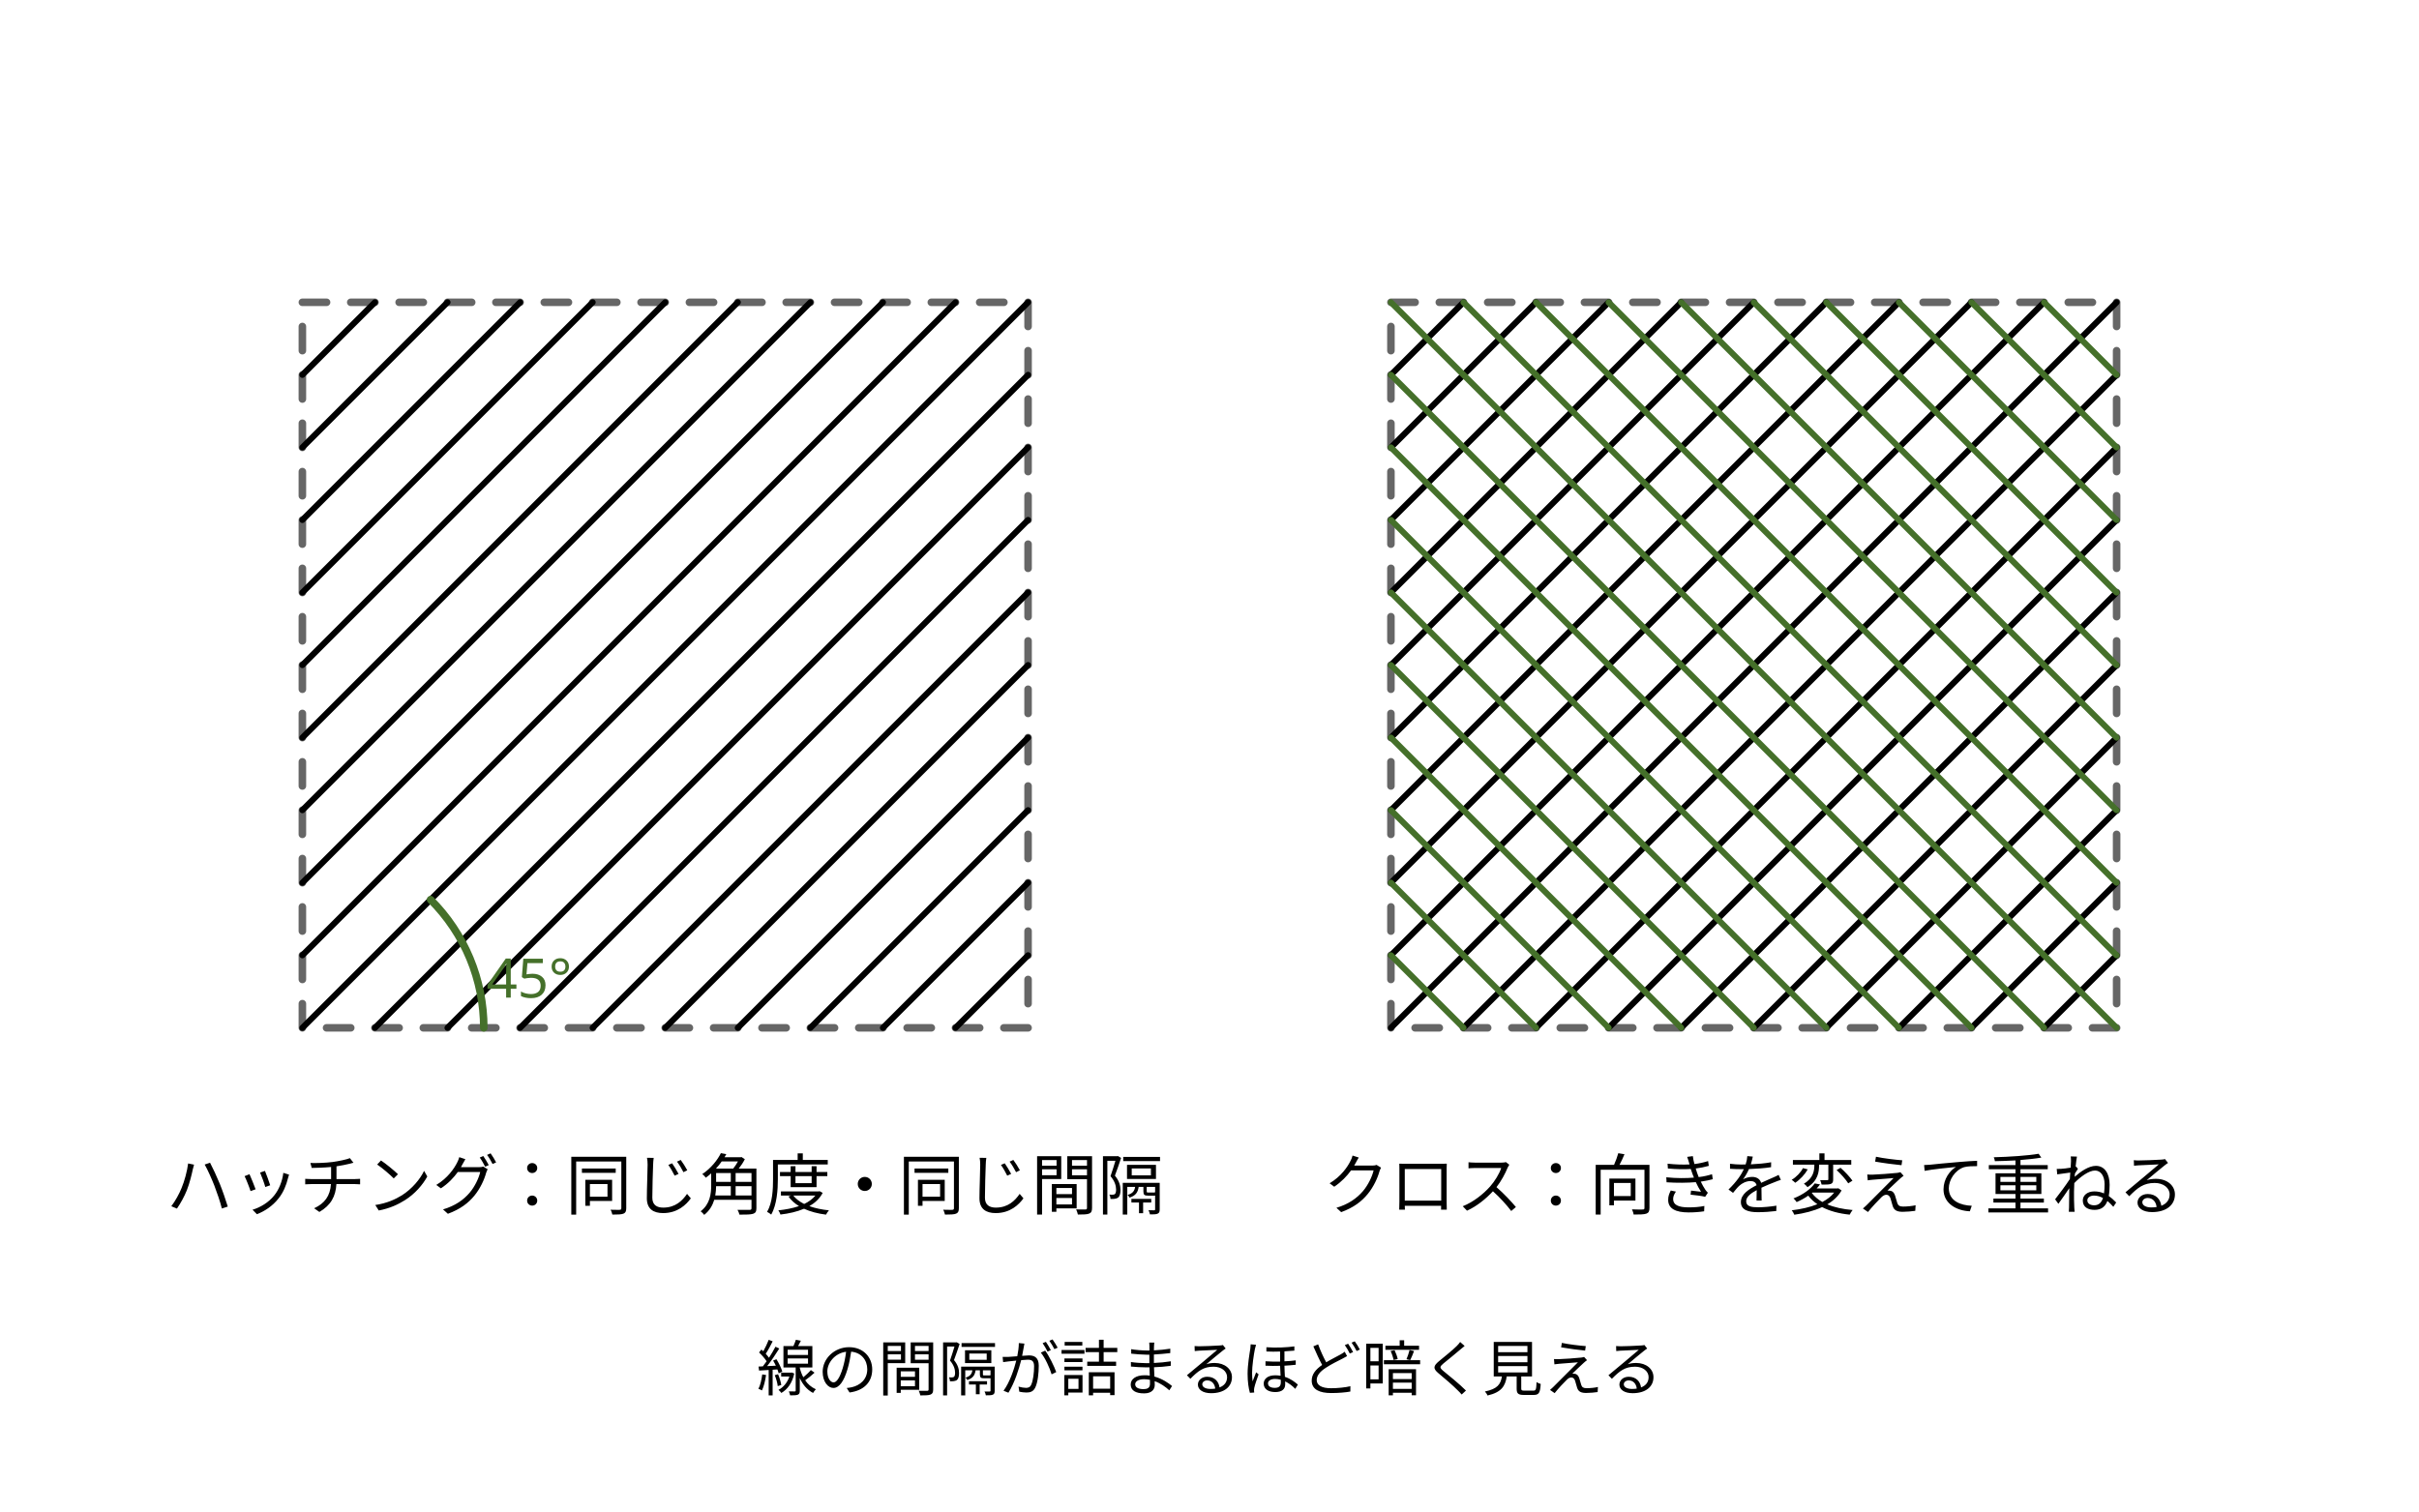
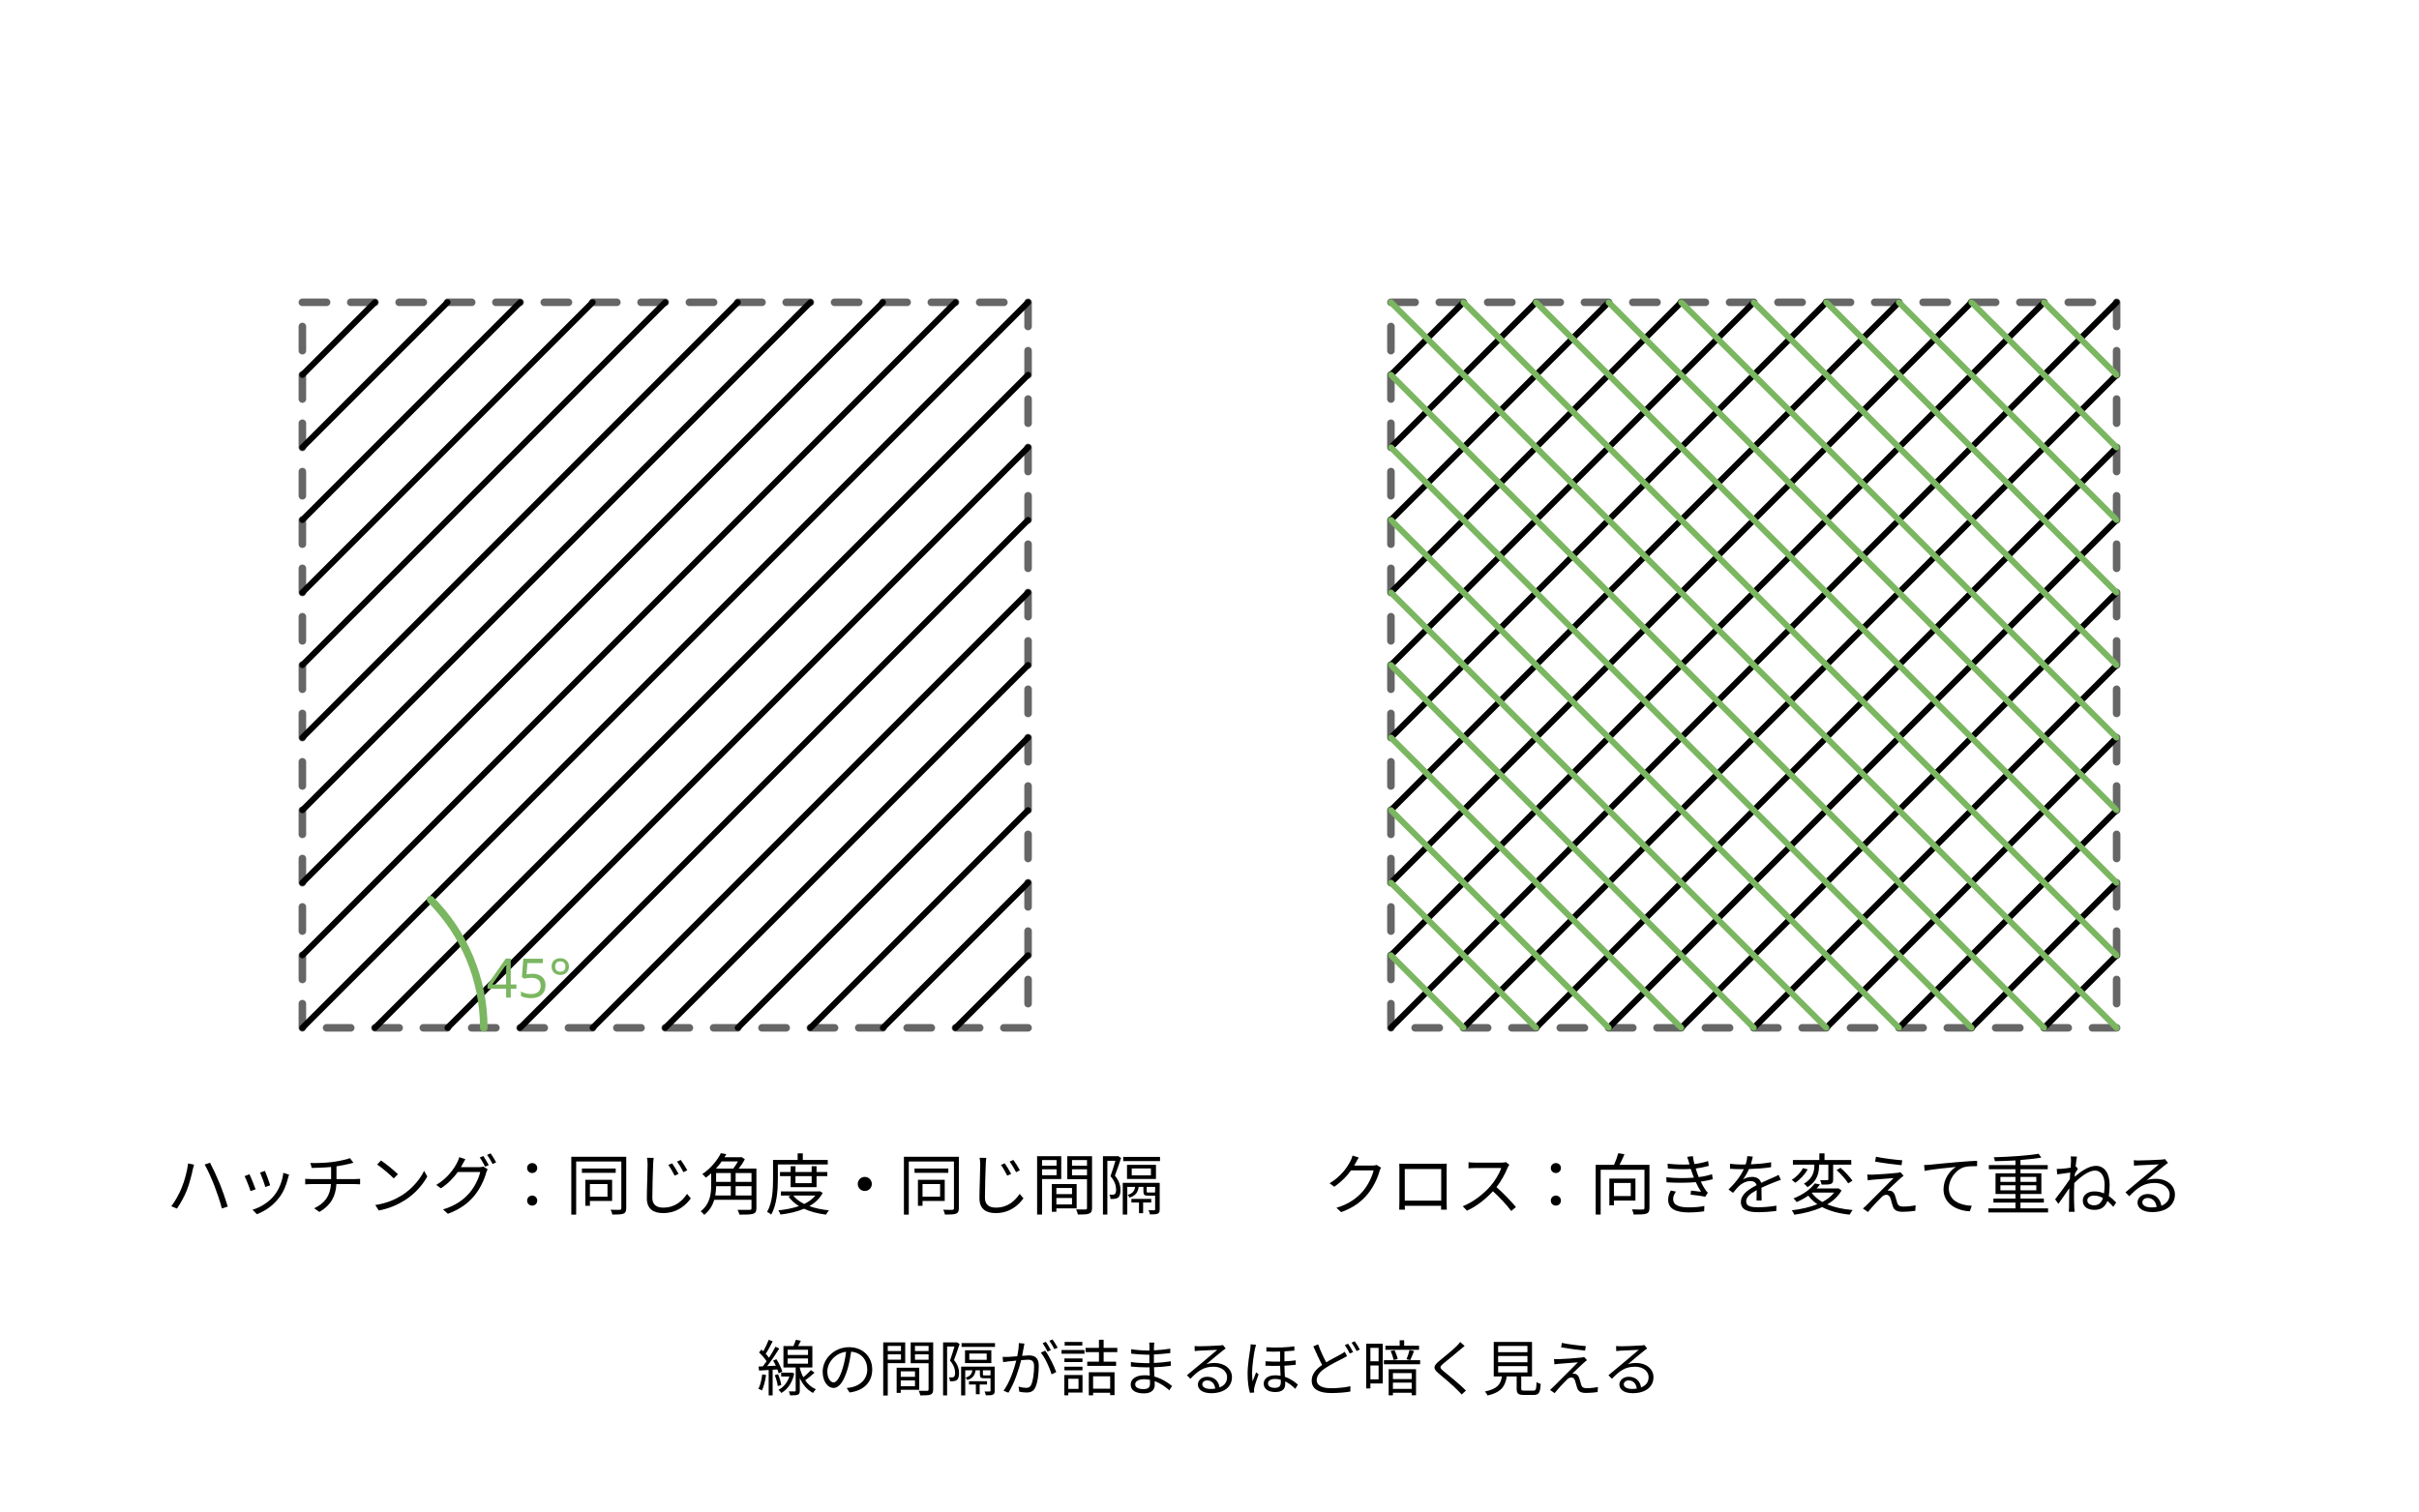
<svg xmlns="http://www.w3.org/2000/svg" viewBox="0 0 800 500" fill="none" stroke="currentColor" stroke-width="2.5" stroke-linecap="round" stroke-linejoin="round" font-family="Zen Kaku Gothic New, sans-serif">
  <path d="M100,100 h240 v240 h-240 Z" stroke-dasharray="8 8" opacity="0.6" />
  <line x1="100" y1="124" x2="124" y2="100" stroke-width="2" />
  <line x1="100" y1="148" x2="148" y2="100" stroke-width="2" />
  <line x1="100" y1="172" x2="172" y2="100" stroke-width="2" />
  <line x1="100" y1="196" x2="196" y2="100" stroke-width="2" />
  <line x1="100" y1="220" x2="220" y2="100" stroke-width="2" />
  <line x1="100" y1="244" x2="244" y2="100" stroke-width="2" />
  <line x1="100" y1="268" x2="268" y2="100" stroke-width="2" />
  <line x1="100" y1="292" x2="292" y2="100" stroke-width="2" />
  <line x1="100" y1="316" x2="316" y2="100" stroke-width="2" />
  <line x1="100" y1="340" x2="340" y2="100" stroke-width="2" />
  <line x1="124" y1="340" x2="340" y2="124" stroke-width="2" />
  <line x1="148" y1="340" x2="340" y2="148" stroke-width="2" />
  <line x1="172" y1="340" x2="340" y2="172" stroke-width="2" />
  <line x1="196" y1="340" x2="340" y2="196" stroke-width="2" />
  <line x1="220" y1="340" x2="340" y2="220" stroke-width="2" />
  <line x1="244" y1="340" x2="340" y2="244" stroke-width="2" />
  <line x1="268" y1="340" x2="340" y2="268" stroke-width="2" />
  <line x1="292" y1="340" x2="340" y2="292" stroke-width="2" />
  <line x1="316" y1="340" x2="340" y2="316" stroke-width="2" />
  <text x="220" y="400" font-size="22" fill="currentColor" stroke="none" text-anchor="middle">ハッチング：同じ角度・同じ間隔</text>
-   <path d="M142.4,297.6 A60,60 0 0 1 160,340" stroke="#45702A" />
-   <text x="175" y="330" font-size="18" fill="#45702A" stroke="none" text-anchor="middle">45°</text>
+   <path d="M142.4,297.6 A60,60 0 0 1 160,340" stroke="#7BB661" />
+   <text x="175" y="330" font-size="18" fill="#7BB661" stroke="none" text-anchor="middle">45°</text>
  <path d="M460,100 h240 v240 h-240 Z" stroke-dasharray="8 8" opacity="0.6" />
  <line x1="460" y1="124" x2="484" y2="100" stroke-width="2" />
  <line x1="460" y1="148" x2="508" y2="100" stroke-width="2" />
  <line x1="460" y1="172" x2="532" y2="100" stroke-width="2" />
  <line x1="460" y1="196" x2="556" y2="100" stroke-width="2" />
  <line x1="460" y1="220" x2="580" y2="100" stroke-width="2" />
  <line x1="460" y1="244" x2="604" y2="100" stroke-width="2" />
  <line x1="460" y1="268" x2="628" y2="100" stroke-width="2" />
  <line x1="460" y1="292" x2="652" y2="100" stroke-width="2" />
  <line x1="460" y1="316" x2="676" y2="100" stroke-width="2" />
  <line x1="460" y1="340" x2="700" y2="100" stroke-width="2" />
  <line x1="484" y1="340" x2="700" y2="124" stroke-width="2" />
  <line x1="508" y1="340" x2="700" y2="148" stroke-width="2" />
  <line x1="532" y1="340" x2="700" y2="172" stroke-width="2" />
  <line x1="556" y1="340" x2="700" y2="196" stroke-width="2" />
  <line x1="580" y1="340" x2="700" y2="220" stroke-width="2" />
  <line x1="604" y1="340" x2="700" y2="244" stroke-width="2" />
  <line x1="628" y1="340" x2="700" y2="268" stroke-width="2" />
  <line x1="652" y1="340" x2="700" y2="292" stroke-width="2" />
  <line x1="676" y1="340" x2="700" y2="316" stroke-width="2" />
-   <line x1="460" y1="316" x2="484" y2="340" stroke-width="2" stroke="#45702A" />
-   <line x1="460" y1="292" x2="508" y2="340" stroke-width="2" stroke="#45702A" />
-   <line x1="460" y1="268" x2="532" y2="340" stroke-width="2" stroke="#45702A" />
-   <line x1="460" y1="244" x2="556" y2="340" stroke-width="2" stroke="#45702A" />
-   <line x1="460" y1="220" x2="580" y2="340" stroke-width="2" stroke="#45702A" />
-   <line x1="460" y1="196" x2="604" y2="340" stroke-width="2" stroke="#45702A" />
-   <line x1="460" y1="172" x2="628" y2="340" stroke-width="2" stroke="#45702A" />
-   <line x1="460" y1="148" x2="652" y2="340" stroke-width="2" stroke="#45702A" />
-   <line x1="460" y1="124" x2="676" y2="340" stroke-width="2" stroke="#45702A" />
-   <line x1="460" y1="100" x2="700" y2="340" stroke-width="2" stroke="#45702A" />
-   <line x1="484" y1="100" x2="700" y2="316" stroke-width="2" stroke="#45702A" />
-   <line x1="508" y1="100" x2="700" y2="292" stroke-width="2" stroke="#45702A" />
-   <line x1="532" y1="100" x2="700" y2="268" stroke-width="2" stroke="#45702A" />
-   <line x1="556" y1="100" x2="700" y2="244" stroke-width="2" stroke="#45702A" />
-   <line x1="580" y1="100" x2="700" y2="220" stroke-width="2" stroke="#45702A" />
-   <line x1="604" y1="100" x2="700" y2="196" stroke-width="2" stroke="#45702A" />
-   <line x1="628" y1="100" x2="700" y2="172" stroke-width="2" stroke="#45702A" />
-   <line x1="652" y1="100" x2="700" y2="148" stroke-width="2" stroke="#45702A" />
-   <line x1="676" y1="100" x2="700" y2="124" stroke-width="2" stroke="#45702A" />
+   <line x1="460" y1="316" x2="484" y2="340" stroke-width="2" stroke="#7BB661" />
+   <line x1="460" y1="292" x2="508" y2="340" stroke-width="2" stroke="#7BB661" />
+   <line x1="460" y1="268" x2="532" y2="340" stroke-width="2" stroke="#7BB661" />
+   <line x1="460" y1="244" x2="556" y2="340" stroke-width="2" stroke="#7BB661" />
+   <line x1="460" y1="220" x2="580" y2="340" stroke-width="2" stroke="#7BB661" />
+   <line x1="460" y1="196" x2="604" y2="340" stroke-width="2" stroke="#7BB661" />
+   <line x1="460" y1="172" x2="628" y2="340" stroke-width="2" stroke="#7BB661" />
+   <line x1="460" y1="148" x2="652" y2="340" stroke-width="2" stroke="#7BB661" />
+   <line x1="460" y1="124" x2="676" y2="340" stroke-width="2" stroke="#7BB661" />
+   <line x1="460" y1="100" x2="700" y2="340" stroke-width="2" stroke="#7BB661" />
+   <line x1="484" y1="100" x2="700" y2="316" stroke-width="2" stroke="#7BB661" />
+   <line x1="508" y1="100" x2="700" y2="292" stroke-width="2" stroke="#7BB661" />
+   <line x1="532" y1="100" x2="700" y2="268" stroke-width="2" stroke="#7BB661" />
+   <line x1="556" y1="100" x2="700" y2="244" stroke-width="2" stroke="#7BB661" />
+   <line x1="580" y1="100" x2="700" y2="220" stroke-width="2" stroke="#7BB661" />
+   <line x1="604" y1="100" x2="700" y2="196" stroke-width="2" stroke="#7BB661" />
+   <line x1="628" y1="100" x2="700" y2="172" stroke-width="2" stroke="#7BB661" />
+   <line x1="652" y1="100" x2="700" y2="148" stroke-width="2" stroke="#7BB661" />
+   <line x1="676" y1="100" x2="700" y2="124" stroke-width="2" stroke="#7BB661" />
  <text x="580" y="400" font-size="22" fill="currentColor" stroke="none" text-anchor="middle">クロス：向きを変えて重ねる</text>
  <text x="400" y="460" font-size="20" fill="currentColor" stroke="none" text-anchor="middle">線の間隔が詰まるほど暗く見える</text>
</svg>
